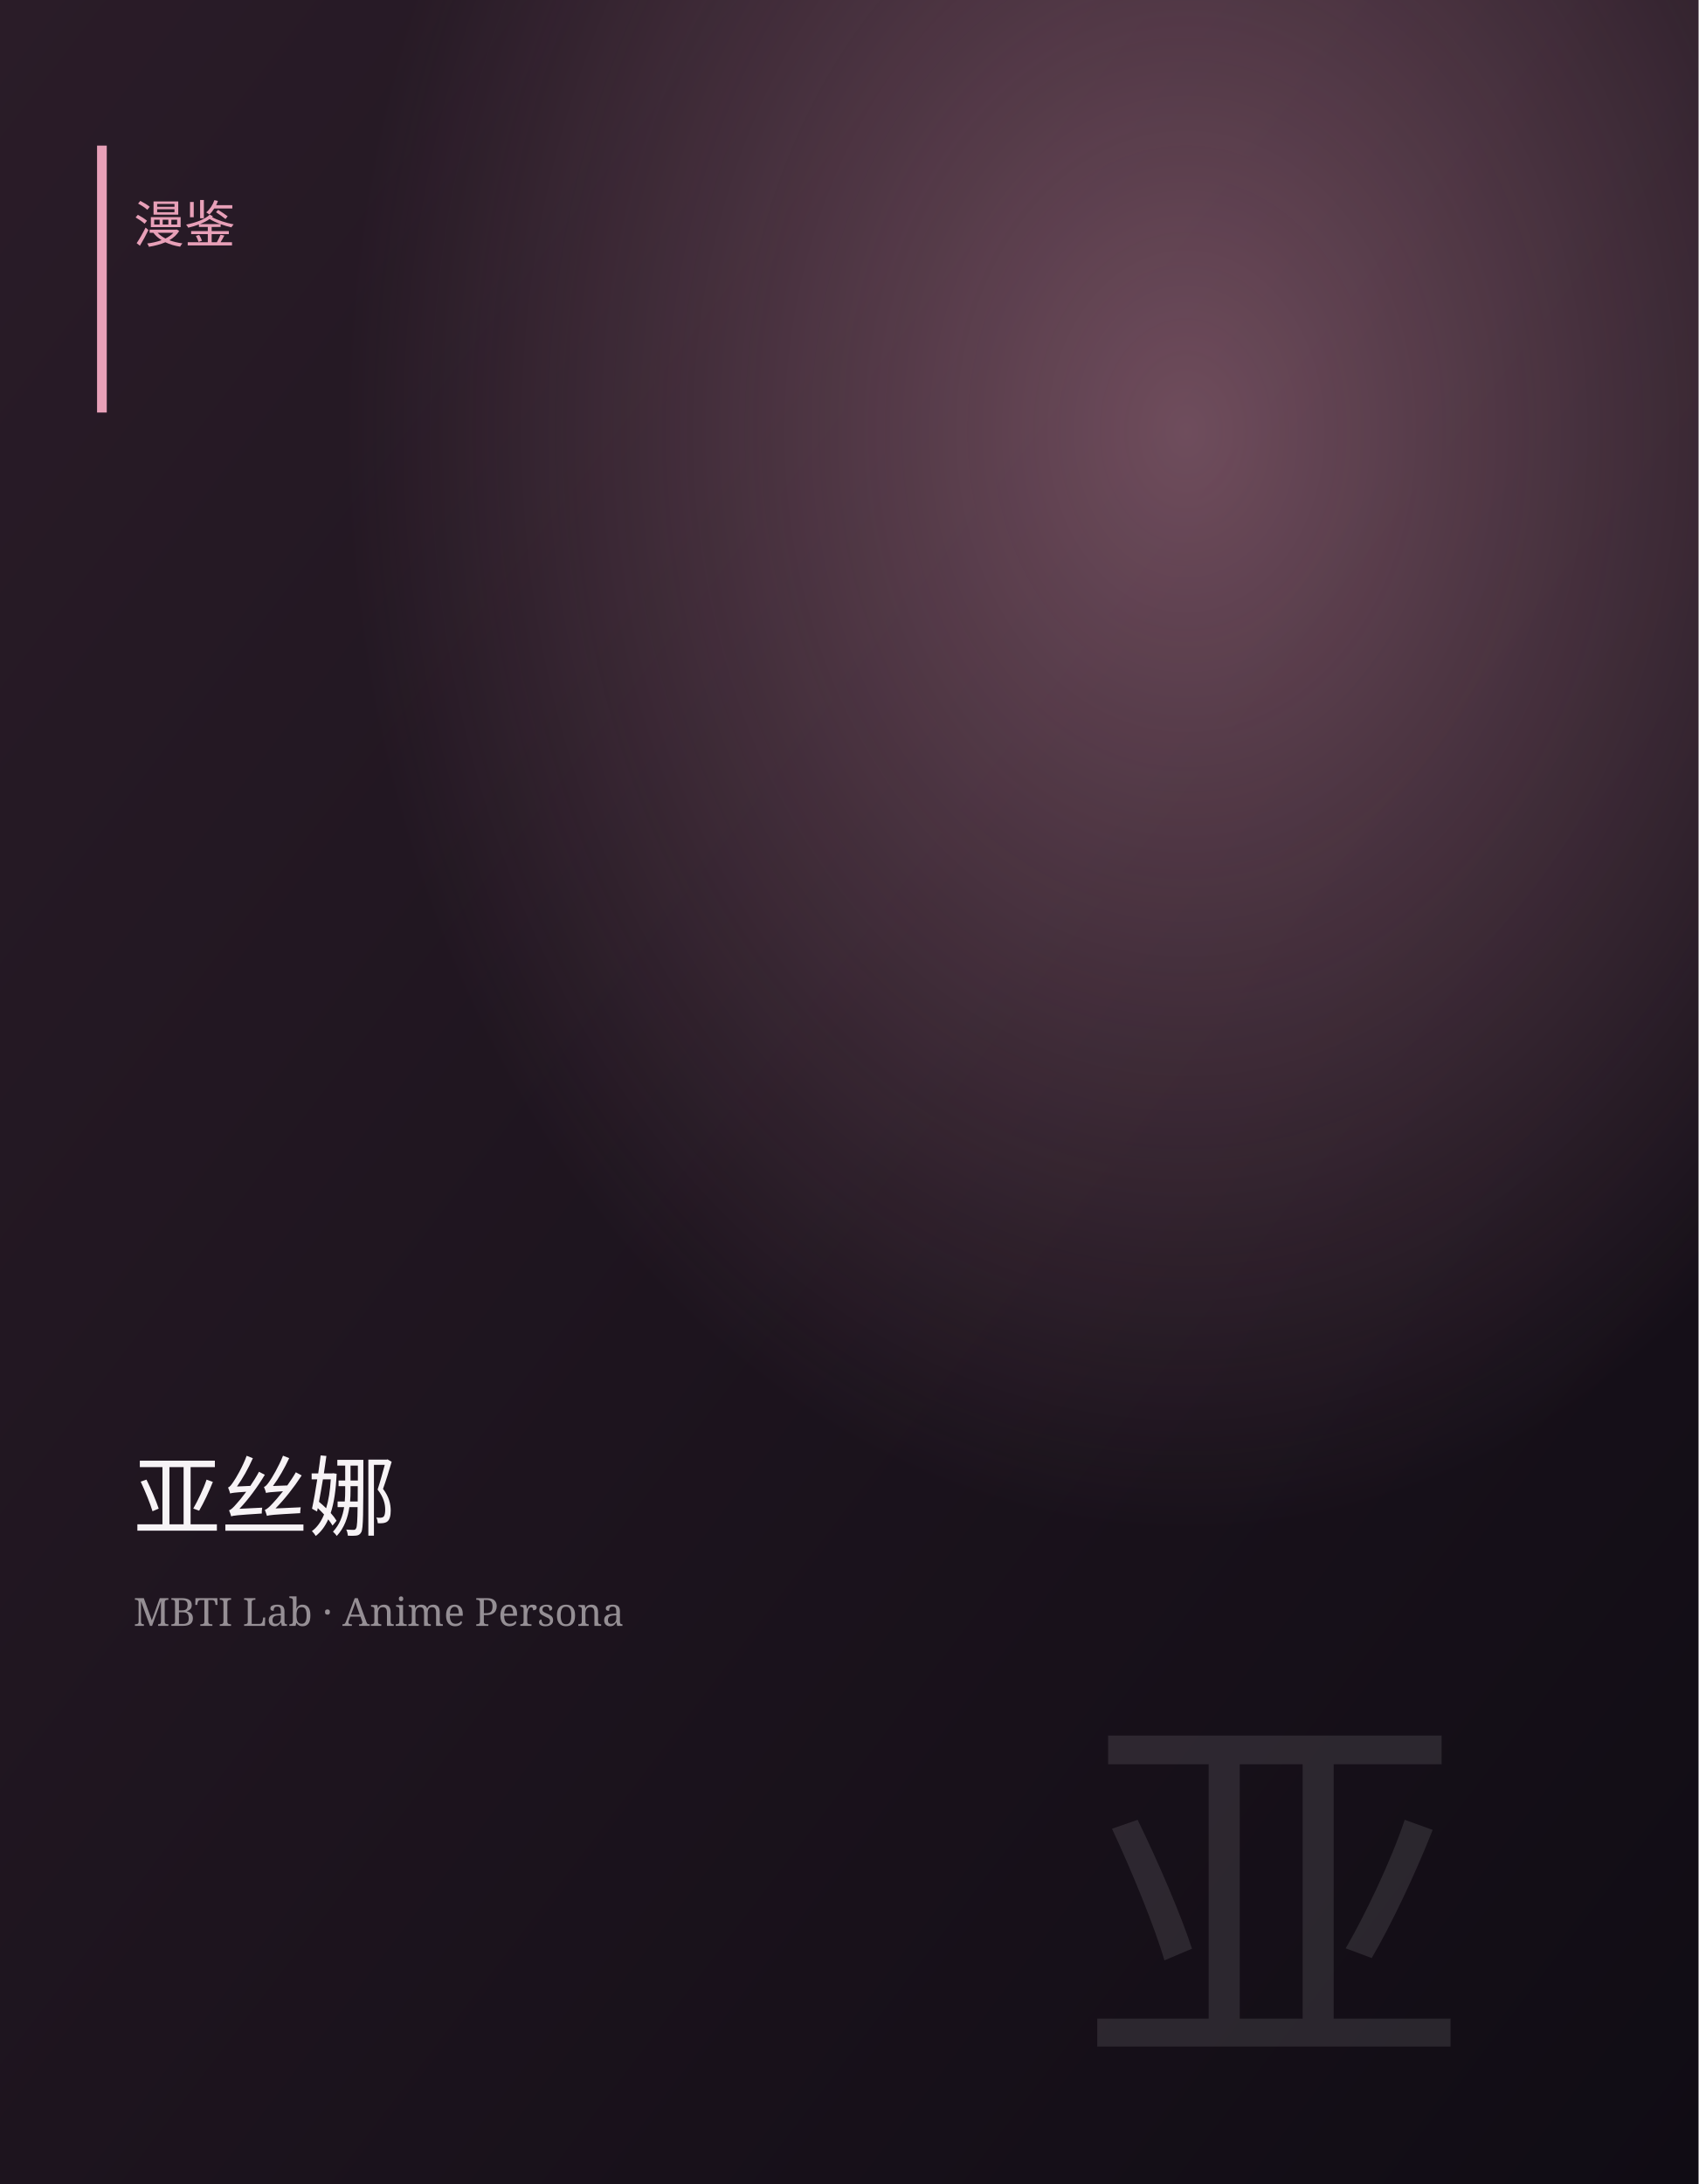
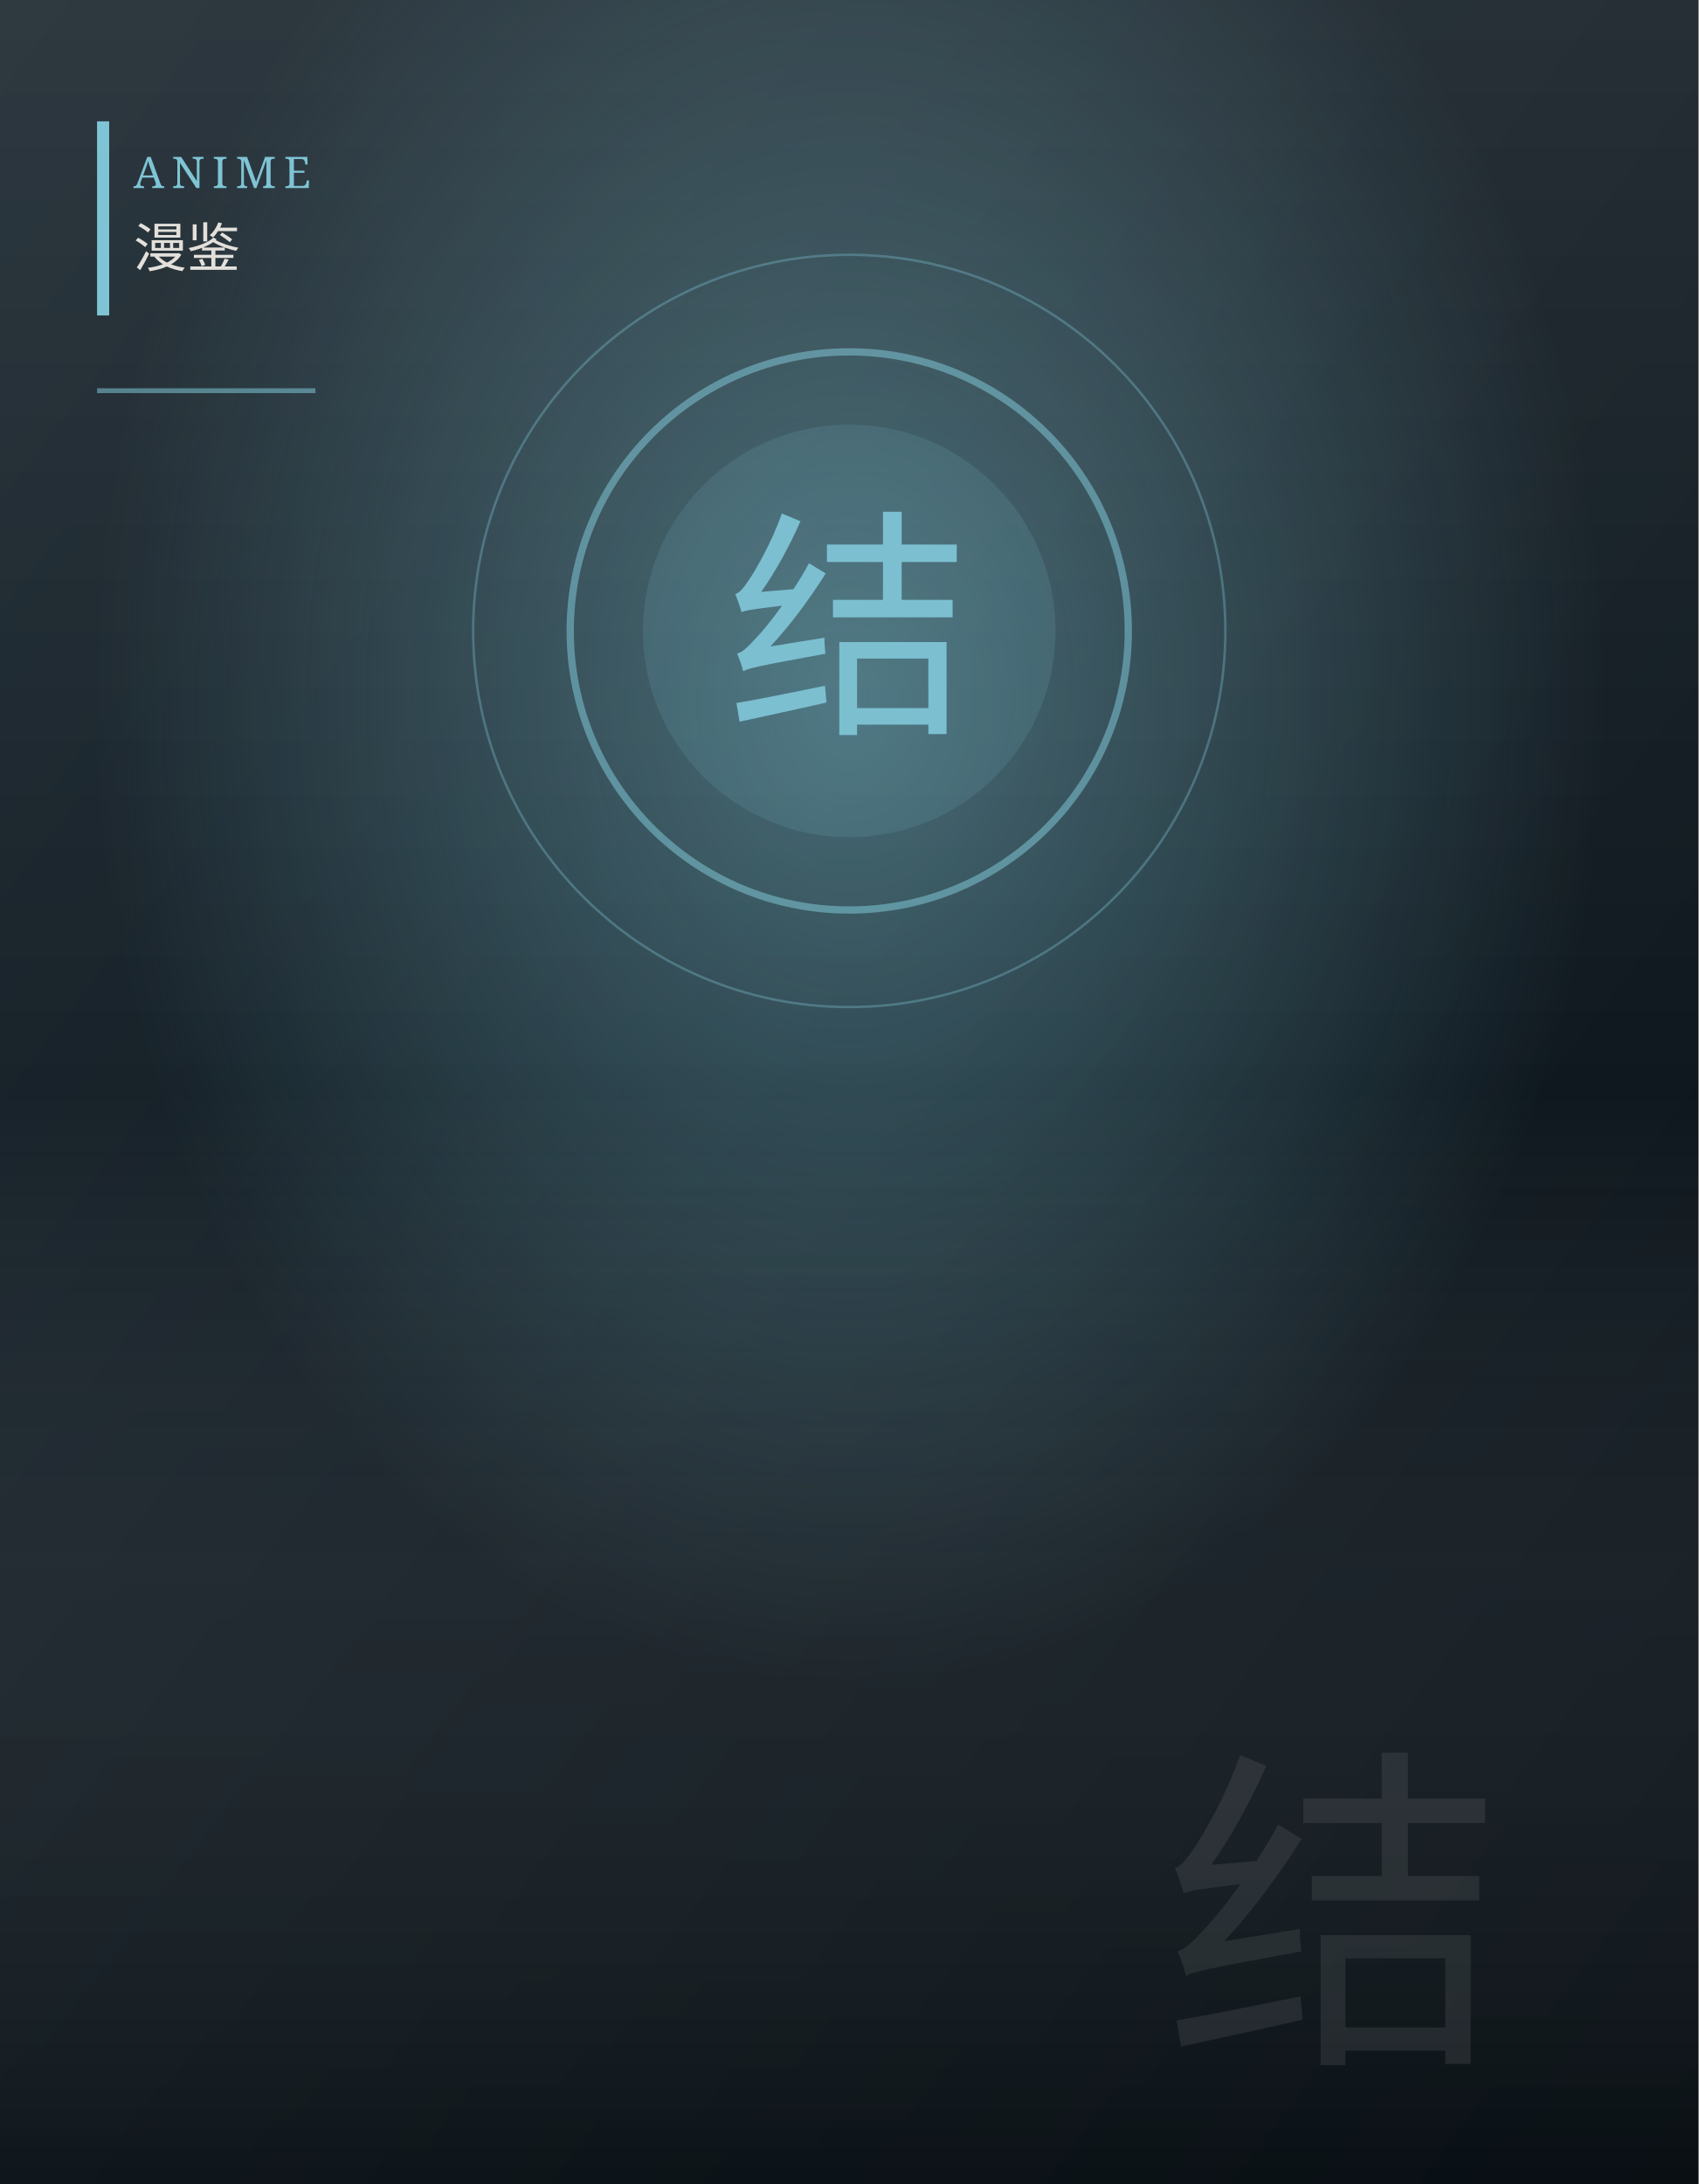
<svg xmlns="http://www.w3.org/2000/svg" width="1400" height="1800" viewBox="0 0 1400 1800">
  <defs>
    <linearGradient id="g" x1="0" y1="0" x2="1" y2="1">
-       <stop offset="0%" stop-color="#2a1c28" />
-       <stop offset="100%" stop-color="#100c14" />
+       <stop offset="0%" stop-color="#1c2830" />
+       <stop offset="100%" stop-color="#0a1218" />
    </linearGradient>
-     <radialGradient id="r" cx="70%" cy="20%" r="50%">
-       <stop offset="0%" stop-color="#e8a0b8" stop-opacity="0.4" />
-       <stop offset="100%" stop-color="#e8a0b8" stop-opacity="0" />
+     <radialGradient id="r" cx="50%" cy="32%" r="45%">
+       <stop offset="0%" stop-color="#7ec4d4" stop-opacity="0.45" />
+       <stop offset="100%" stop-color="#7ec4d4" stop-opacity="0" />
    </radialGradient>
+     <linearGradient id="sheen" x1="0" y1="0" x2="0" y2="1">
+       <stop offset="0%" stop-color="#ffffff" stop-opacity="0.08" />
+       <stop offset="50%" stop-color="#ffffff" stop-opacity="0" />
+       <stop offset="100%" stop-color="#000000" stop-opacity="0.25" />
+     </linearGradient>
  </defs>
  <rect width="1400" height="1800" fill="url(#g)" />
  <rect width="1400" height="1800" fill="url(#r)" />
-   <rect x="80" y="120" width="8" height="220" fill="#e8a0b8" />
-   <text x="110" y="200" fill="#e8a0b8" font-family="Noto Serif SC, Georgia, serif" font-size="42">漫鉴</text>
-   <text x="110" y="1260" fill="#f7f3f6" font-family="Noto Serif SC, Georgia, serif" font-size="72">亚丝娜</text>
-   <text x="110" y="1340" fill="#f7f3f6" fill-opacity="0.55" font-family="Georgia, serif" font-size="32">MBTI Lab · Anime Persona</text>
-   <text x="1050" y="1680" fill="#ffffff" fill-opacity="0.1" font-family="Noto Serif SC, Georgia, serif" font-size="320" text-anchor="middle">亚</text>
+   <rect width="1400" height="1800" fill="url(#sheen)" />
+   <circle cx="700" cy="520" r="310" fill="none" stroke="#7ec4d4" stroke-width="2" opacity="0.35" />
+   <circle cx="700" cy="520" r="230" fill="none" stroke="#7ec4d4" stroke-width="6" opacity="0.55" />
+   <circle cx="700" cy="520" r="170" fill="#7ec4d4" fill-opacity="0.14" />
+   <text x="700" y="590" text-anchor="middle" fill="#7ec4d4" fill-opacity="0.95" font-family="Georgia, 'Times New Roman', serif" font-size="200">结</text>
+   <rect x="80" y="100" width="10" height="160" fill="#7ec4d4" />
+   <text x="110" y="155" fill="#7ec4d4" font-family="Georgia, serif" font-size="36" letter-spacing="6">ANIME</text>
+   <text x="110" y="220" fill="#f7f3ec" fill-opacity="0.9" font-family="'Microsoft YaHei', 'PingFang SC', 'Noto Sans SC', sans-serif" font-size="44">漫鉴</text>
+   <rect x="80" y="320" width="180" height="4" fill="#7ec4d4" opacity="0.55" />
+   <text x="1100" y="1680" fill="#ffffff" fill-opacity="0.08" font-family="Georgia, serif" font-size="280" text-anchor="middle">结</text>
</svg>
